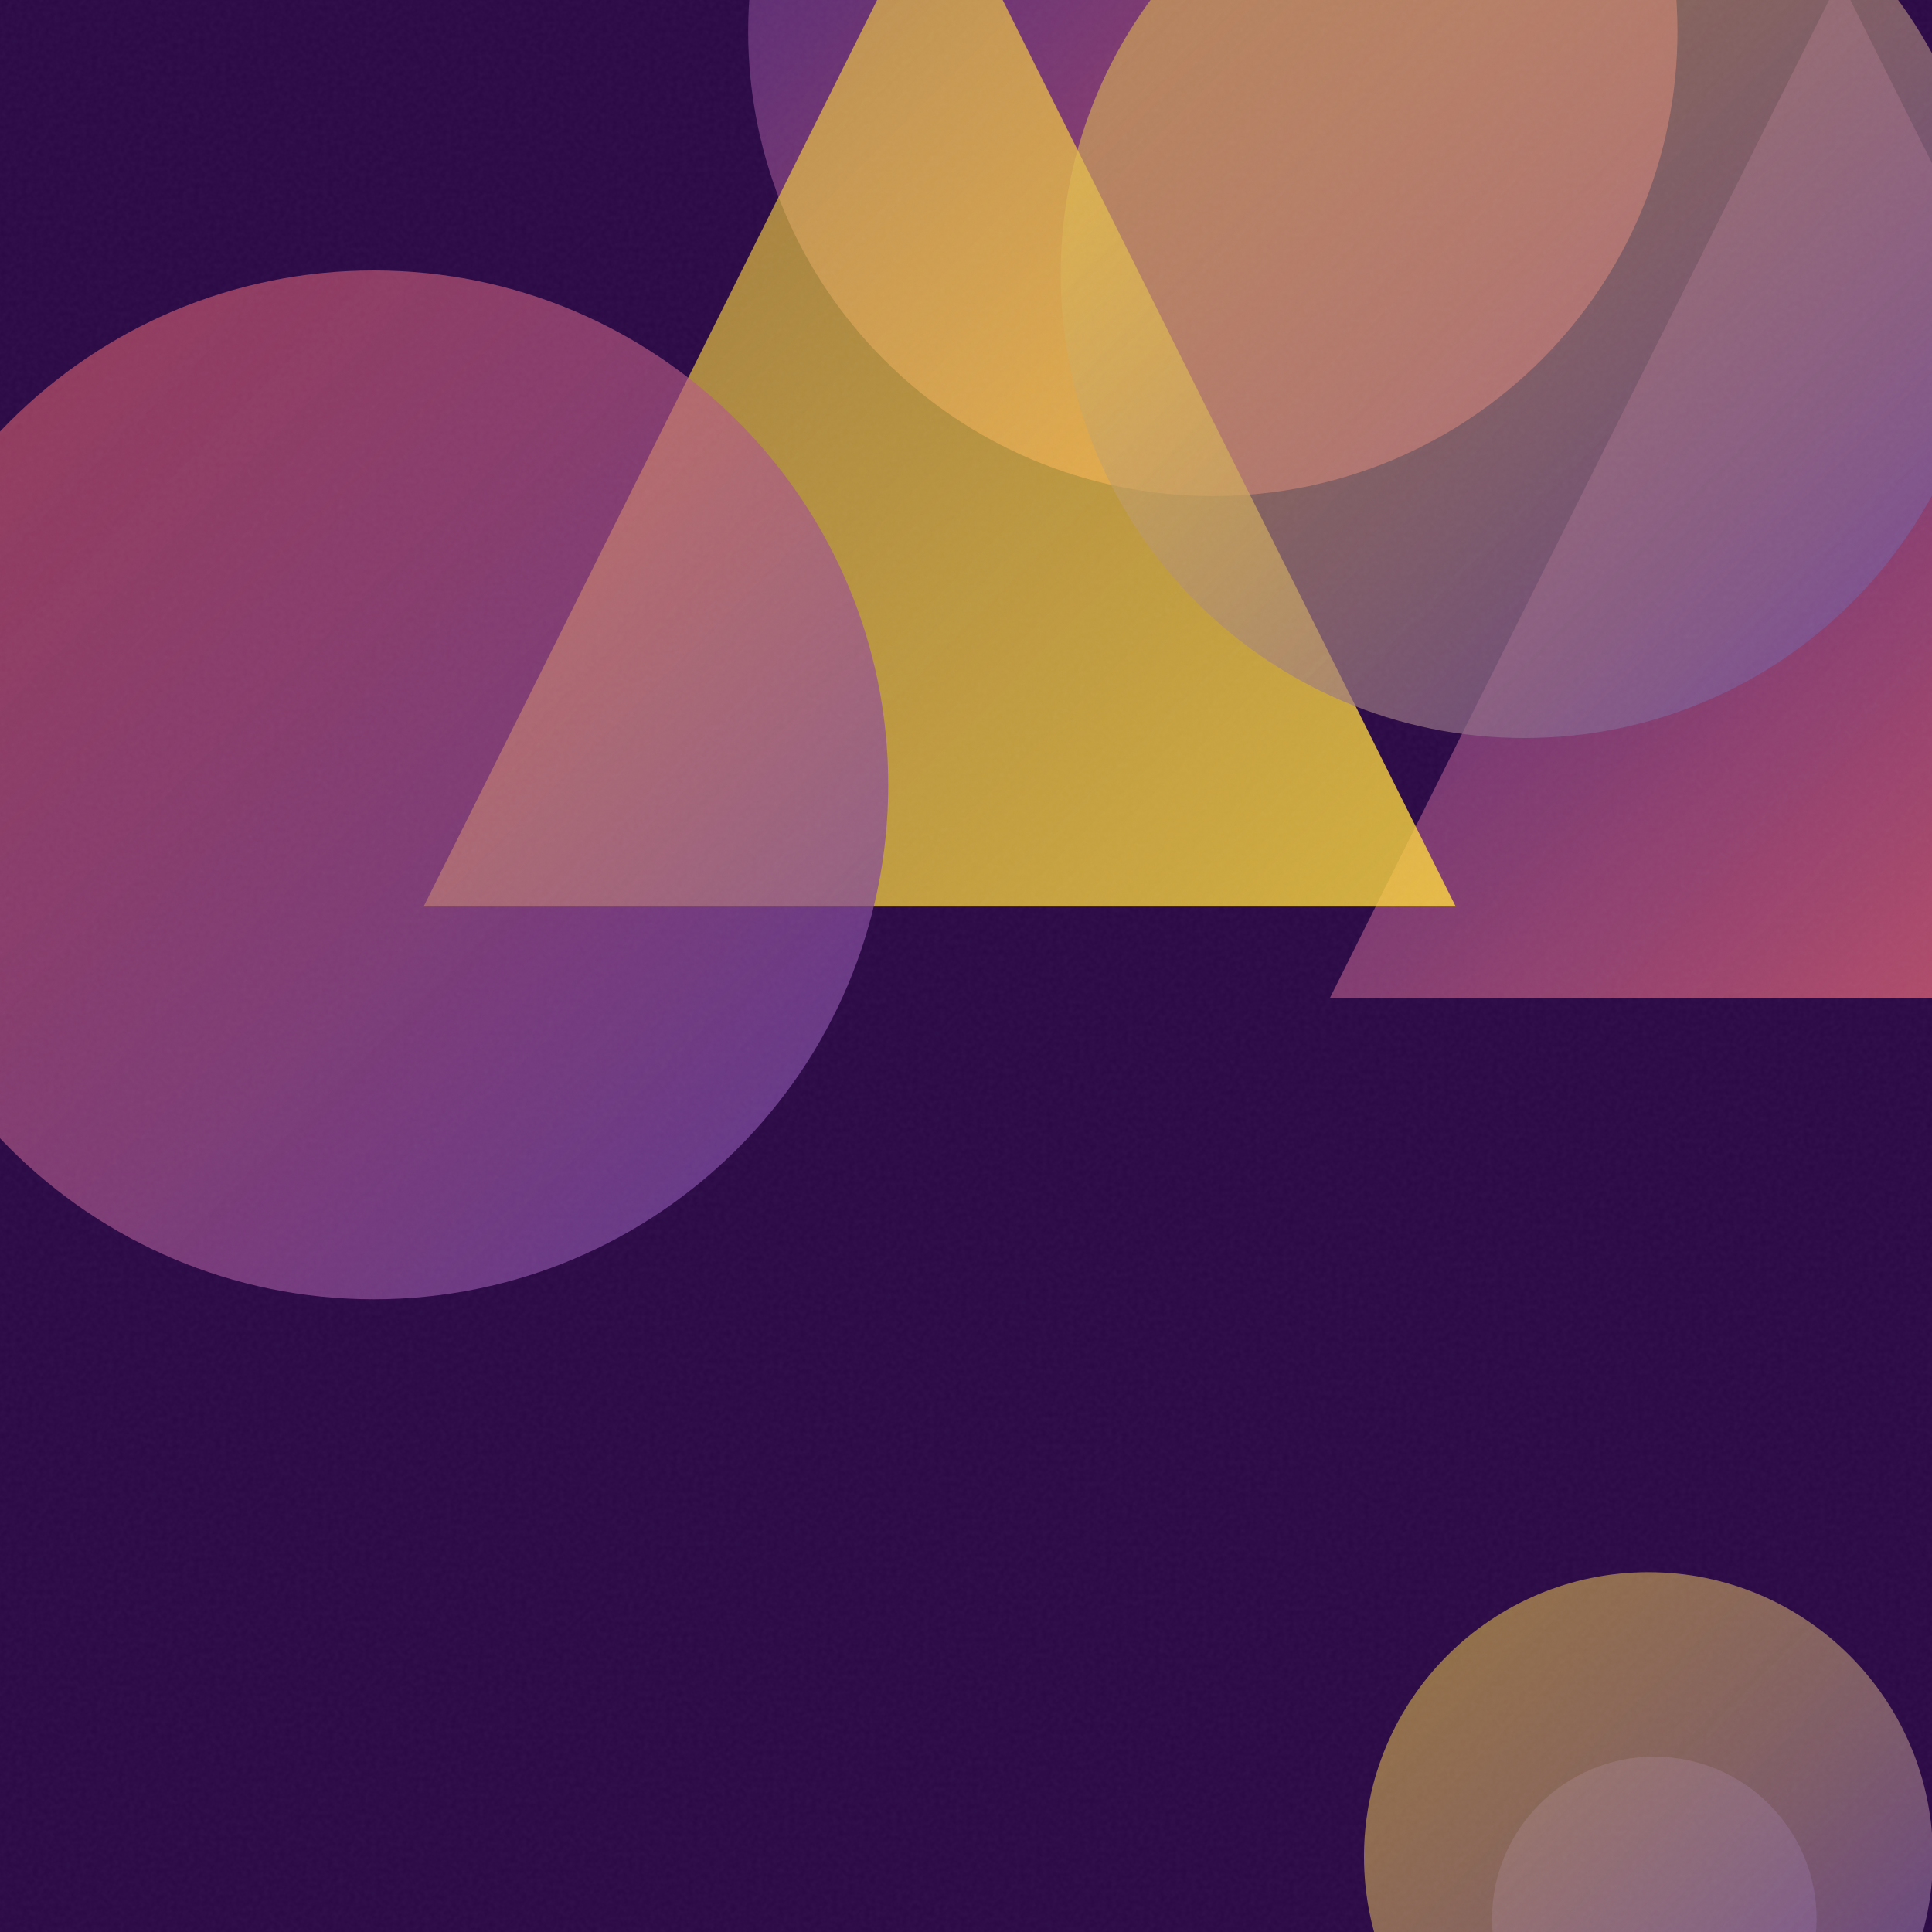
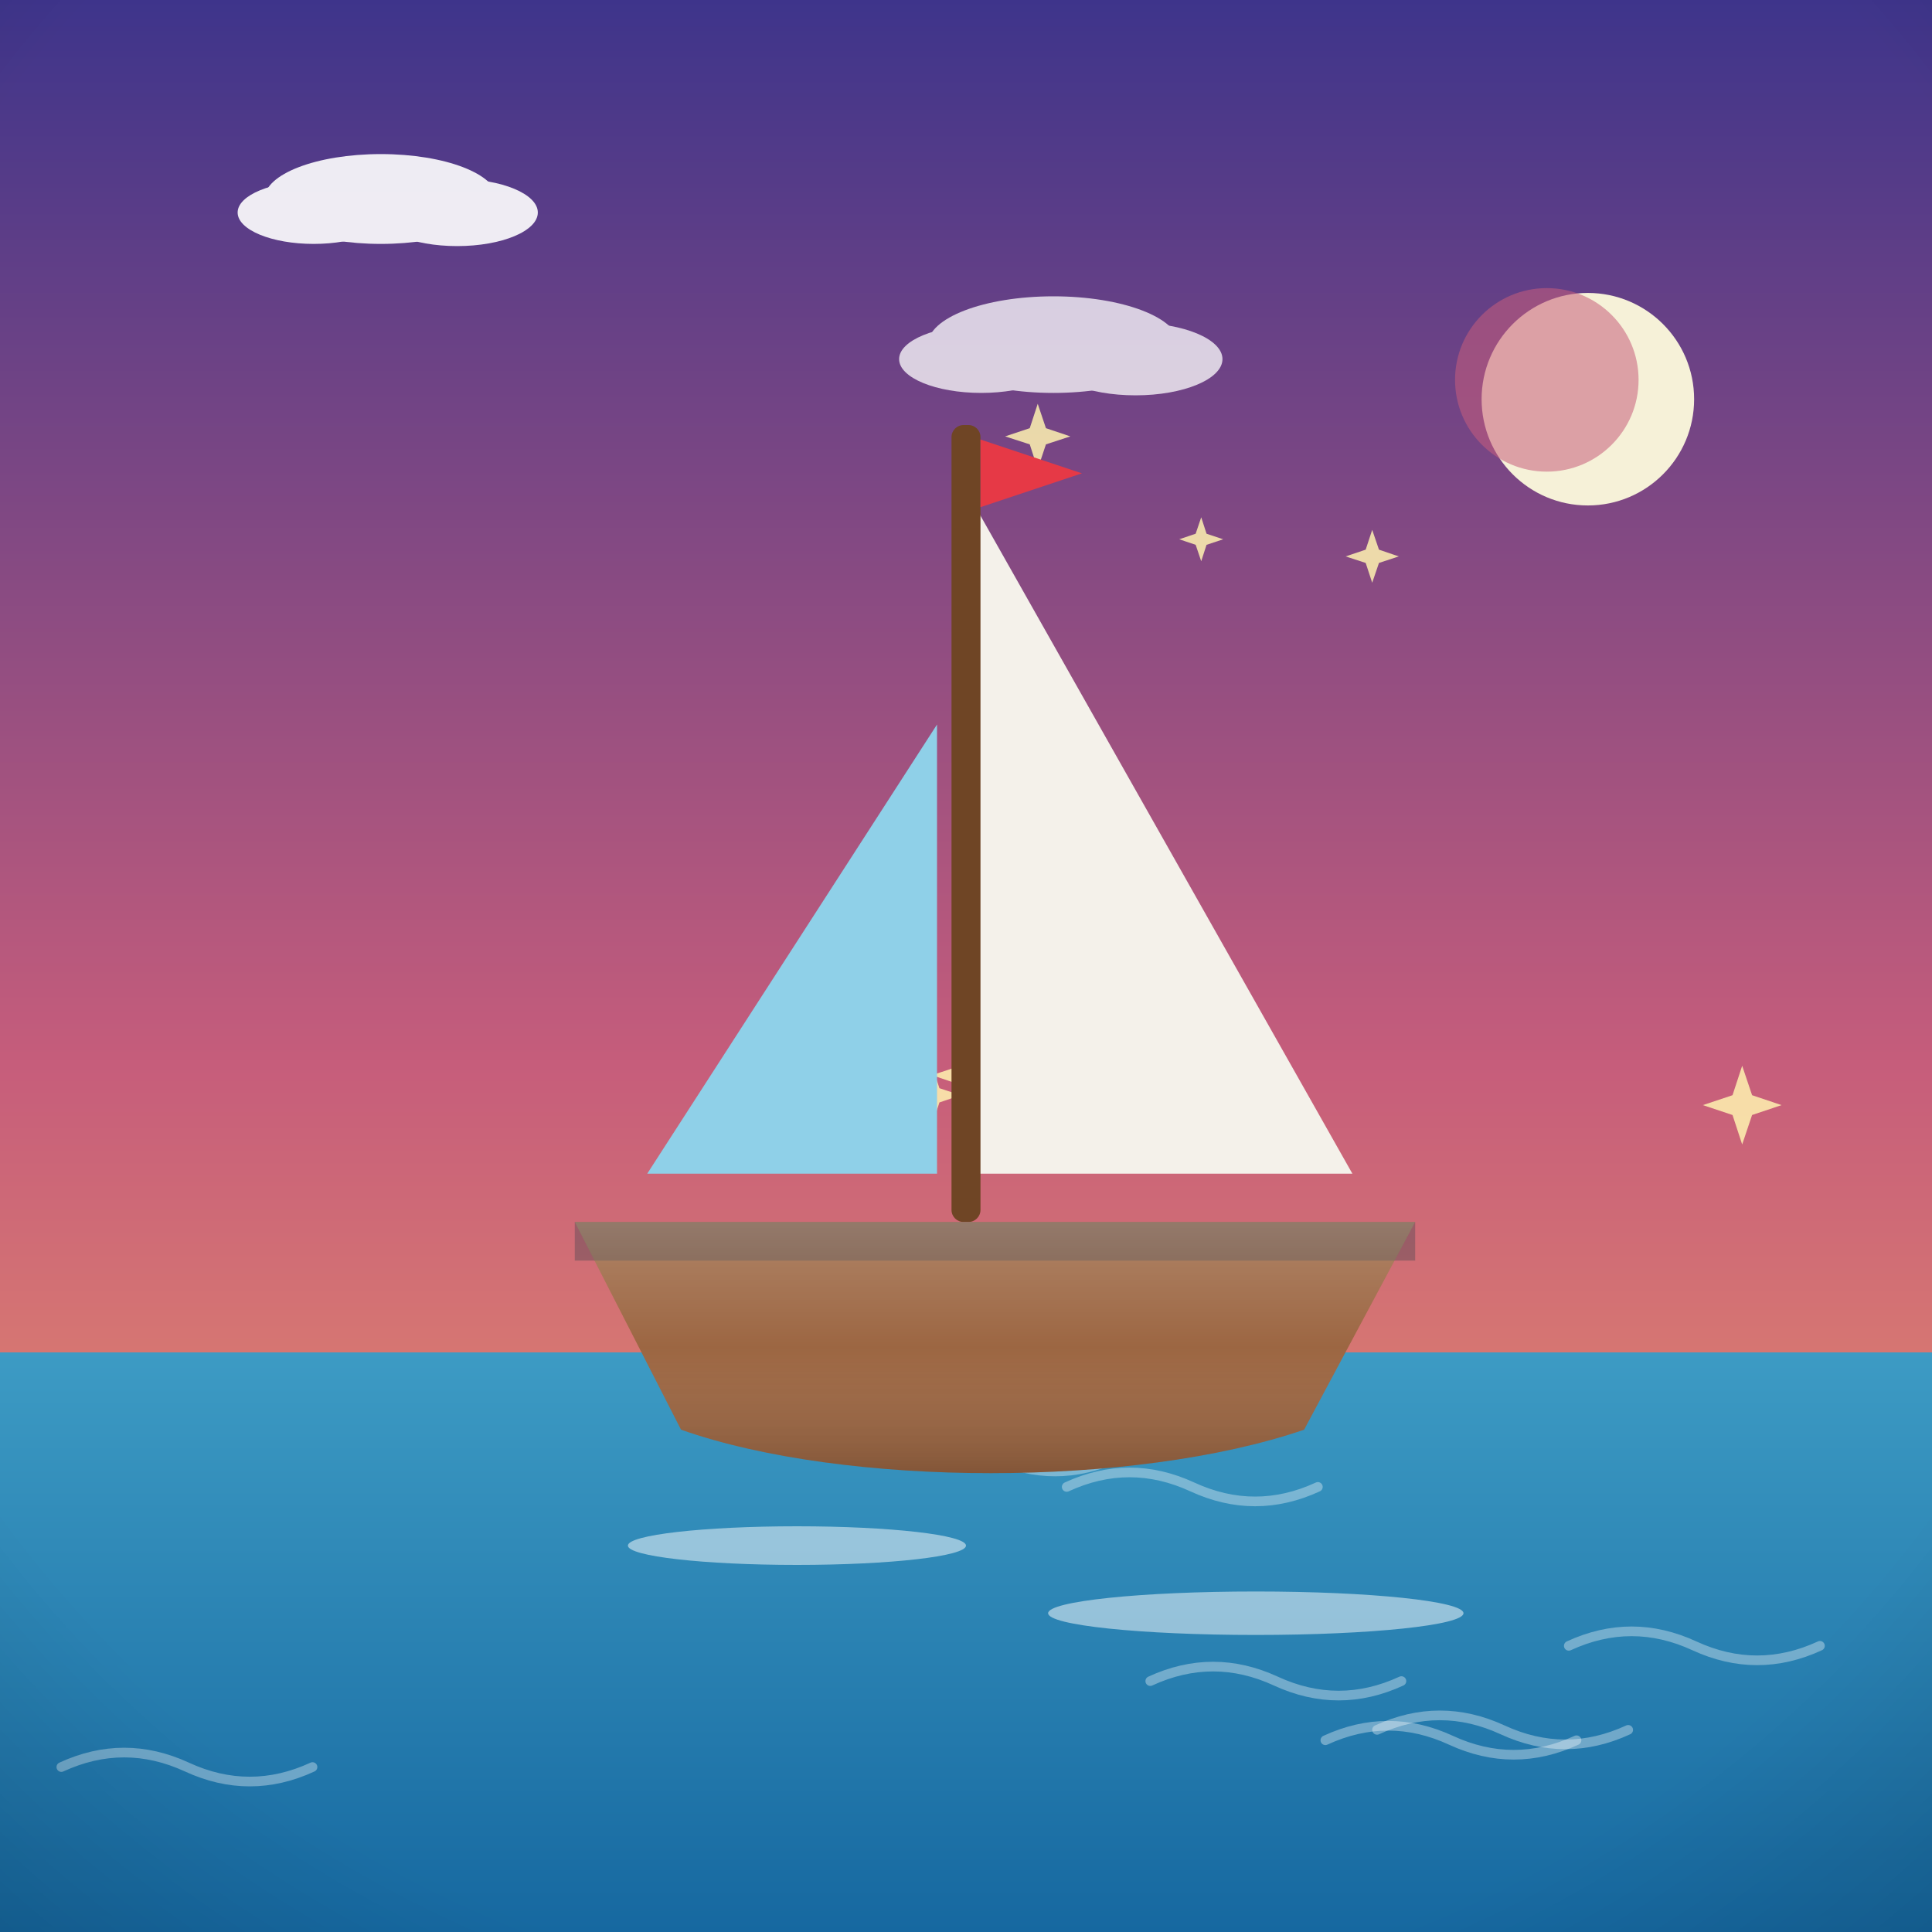
- <svg xmlns="http://www.w3.org/2000/svg" viewBox="0 0 400 400">
+ <svg xmlns="http://www.w3.org/2000/svg" viewBox="0 0 800 800">
  <defs>
-     <linearGradient id="g0" x1="154.8" y1="-89.8" x2="347.3" y2="102.7" gradientUnits="userSpaceOnUse">
-       <stop offset="0" stop-color="#6441A5" stop-opacity="0.5" />
-       <stop offset="1" stop-color="#FF6B6B" stop-opacity="0.8" />
+     <linearGradient id="sky" x1="0" y1="0" x2="0" y2="1">
+       <stop offset="0" stop-color="#3d348b" />
+       <stop offset="0.55" stop-color="#c65d7b" />
+       <stop offset="1" stop-color="#f6a860" />
    </linearGradient>
-     <linearGradient id="g1" x1="308.9" y1="363.7" x2="376.1" y2="430.9" gradientUnits="userSpaceOnUse">
-       <stop offset="0" stop-color="#6441A5" stop-opacity="0.5" />
-       <stop offset="1" stop-color="#6441A5" stop-opacity="0.8" />
+     <radialGradient id="sunG" cx="0.38" cy="0.35" r="0.9">
+       <stop offset="0" stop-color="#fff3b0" />
+       <stop offset="1" stop-color="#ffb703" />
+     </radialGradient>
+     <linearGradient id="ground" x1="0" y1="0" x2="0" y2="1">
+       <stop offset="0" stop-color="#69b06f" />
+       <stop offset="1" stop-color="#3c7a44" />
    </linearGradient>
-     <linearGradient id="g2" x1="282.4" y1="325.5" x2="400.3" y2="443.3" gradientUnits="userSpaceOnUse">
-       <stop offset="0" stop-color="#FFD93D" stop-opacity="0.5" />
-       <stop offset="1" stop-color="#6441A5" stop-opacity="0.8" />
+     <linearGradient id="sea" x1="0" y1="0" x2="0" y2="1">
+       <stop offset="0" stop-color="#3d9bc4" />
+       <stop offset="1" stop-color="#1668a0" />
    </linearGradient>
-     <linearGradient id="g3" x1="275.3" y1="-4.4" x2="486.5" y2="206.7" gradientUnits="userSpaceOnUse">
-       <stop offset="0" stop-color="#6441A5" stop-opacity="0.5" />
-       <stop offset="1" stop-color="#FF6B6B" stop-opacity="0.8" />
+     <linearGradient id="shade" x1="0" y1="0" x2="0" y2="1">
+       <stop offset="0" stop-color="#ffffff" stop-opacity="0.20" />
+       <stop offset="0.5" stop-color="#ffffff" stop-opacity="0" />
+       <stop offset="1" stop-color="#000000" stop-opacity="0.16" />
    </linearGradient>
-     <linearGradient id="g4" x1="87.7" y1="-26.0" x2="301.4" y2="187.7" gradientUnits="userSpaceOnUse">
-       <stop offset="0" stop-color="#FFD93D" stop-opacity="0.5" />
-       <stop offset="1" stop-color="#FFD93D" stop-opacity="0.8" />
-     </linearGradient>
-     <linearGradient id="g5" x1="219.6" y1="-39.2" x2="411.6" y2="152.9" gradientUnits="userSpaceOnUse">
-       <stop offset="0" stop-color="#FFD93D" stop-opacity="0.5" />
-       <stop offset="1" stop-color="#6441A5" stop-opacity="0.8" />
-     </linearGradient>
-     <linearGradient id="g6" x1="-29.1" y1="55.9" x2="184.0" y2="269.0" gradientUnits="userSpaceOnUse">
-       <stop offset="0" stop-color="#FF6B6B" stop-opacity="0.5" />
-       <stop offset="1" stop-color="#6441A5" stop-opacity="0.8" />
-     </linearGradient>
-     <filter id="n">
-       <feTurbulence type="fractalNoise" baseFrequency="0.9" numOctaves="2" stitchTiles="stitch" />
-       <feColorMatrix type="saturate" values="0" />
-     </filter>
+     <radialGradient id="vig" cx="0.5" cy="0.42" r="0.85">
+       <stop offset="0.72" stop-color="#000000" stop-opacity="0" />
+       <stop offset="1" stop-color="#000000" stop-opacity="0.20" />
+     </radialGradient>
  </defs>
-   <rect width="400" height="400" fill="#2a0845" />
-   <circle cx="251.1" cy="6.5" r="96.2" fill="url(#g0)" />
-   <circle cx="342.5" cy="397.3" r="33.6" fill="url(#g1)" />
-   <circle cx="341.3" cy="384.4" r="58.9" fill="url(#g2)" />
-   <path d="M 380.9 -4.4 L 486.5 206.7 L 275.3 206.7 Z" fill="url(#g3)" />
-   <path d="M 194.6 -26.0 L 301.4 187.7 L 87.7 187.7 Z" fill="url(#g4)" />
-   <circle cx="315.6" cy="56.8" r="96.0" fill="url(#g5)" />
-   <circle cx="77.4" cy="162.5" r="106.5" fill="url(#g6)" />
-   <rect width="400" height="400" filter="url(#n)" opacity="0.05" />
+   <rect width="800" height="800" fill="url(#sky)" />
+   <circle cx="657.5" cy="165.3" r="44" fill="#f6f1d8" />
+   <circle cx="640.5" cy="157.3" r="38" fill="#c65d7b" opacity="0.55" />
+   <g fill="#ffffff" opacity="0.9">
+     <ellipse cx="157.7" cy="82.4" rx="48.2" ry="18.6" />
+     <ellipse cx="129.9" cy="88" rx="31.5" ry="13" />
+     <ellipse cx="189.3" cy="88" rx="33.4" ry="13.9" />
+   </g>
+   <g fill="#ffffff" opacity="0.75">
+     <ellipse cx="436.2" cy="142.7" rx="52" ry="20" />
+     <ellipse cx="406.3" cy="148.7" rx="34" ry="14" />
+     <ellipse cx="470.2" cy="148.7" rx="36" ry="15" />
+   </g>
+   <rect y="560" width="800" height="240" fill="url(#sea)" />
+   <path d="M 649.6 681.5 q 26 -12 52 0 q 26 12 52 0" fill="none" stroke="#ffffff" stroke-width="4" stroke-linecap="round" opacity="0.35" />
+   <path d="M 570.2 716.3 q 26 -12 52 0 q 26 12 52 0" fill="none" stroke="#ffffff" stroke-width="4" stroke-linecap="round" opacity="0.35" />
+   <path d="M 358.9 603.3 q 26 -12 52 0 q 26 12 52 0" fill="none" stroke="#ffffff" stroke-width="4" stroke-linecap="round" opacity="0.35" />
+   <path d="M 441.7 615.7 q 26 -12 52 0 q 26 12 52 0" fill="none" stroke="#ffffff" stroke-width="4" stroke-linecap="round" opacity="0.35" />
+   <path d="M 25.4 731.7 q 26 -12 52 0 q 26 12 52 0" fill="none" stroke="#ffffff" stroke-width="4" stroke-linecap="round" opacity="0.35" />
+   <path d="M 548.8 720.6 q 26 -12 52 0 q 26 12 52 0" fill="none" stroke="#ffffff" stroke-width="4" stroke-linecap="round" opacity="0.35" />
+   <path d="M 476.3 696.1 q 26 -12 52 0 q 26 12 52 0" fill="none" stroke="#ffffff" stroke-width="4" stroke-linecap="round" opacity="0.35" />
+   <path d="M 386.1 441.8 L 389 450.6 L 397.8 453.5 L 389 456.5 L 386.1 465.3 L 383.1 456.5 L 374.4 453.5 L 383.1 450.6 Z" fill="#fff3b0" opacity="0.85" />
+   <path d="M 721.4 441.3 L 725.5 453.5 L 737.7 457.6 L 725.5 461.7 L 721.4 473.9 L 717.4 461.7 L 705.1 457.6 L 717.4 453.5 Z" fill="#fff3b0" opacity="0.85" />
+   <path d="M 400 431.1 L 403.6 441.7 L 414.2 445.2 L 403.6 448.8 L 400 459.4 L 396.5 448.8 L 385.9 445.2 L 396.5 441.7 Z" fill="#fff3b0" opacity="0.85" />
+   <path d="M 429.7 167.2 L 433.1 177.3 L 443.2 180.7 L 433.1 184 L 429.7 194.2 L 426.4 184 L 416.2 180.7 L 426.4 177.3 Z" fill="#fff3b0" opacity="0.85" />
+   <path d="M 497.4 214.2 L 499.6 221 L 506.5 223.3 L 499.6 225.6 L 497.4 232.4 L 495.1 225.6 L 488.3 223.3 L 495.1 221 Z" fill="#fff3b0" opacity="0.85" />
+   <path d="M 568.2 219.4 L 571 227.6 L 579.2 230.4 L 571 233.1 L 568.2 241.3 L 565.5 233.1 L 557.2 230.4 L 565.5 227.6 Z" fill="#fff3b0" opacity="0.85" />
+   <g transform="translate(400 0) scale(1 1) translate(-400 0)">
+     <path d="M404 210 L 404 486 L 560 486 Z" fill="#f4f1ea" />
+     <path d="M388 300 L 388 486 L 268 486 Z" fill="#8fd0e8" />
+     <rect x="394" y="176" width="12" height="330" rx="5" fill="#6f4525" />
+     <path d="M406 182 L 448 196 L 406 210 Z" fill="#e63946" />
+     <path d="M238 506 L 586 506 L 540 592 C 470 616 350 616 282 592 Z" fill="#9c6642" />
+     <rect x="238" y="506" width="348" height="16" fill="#37404a" opacity="0.35" />
+     <path d="M238 506 L 586 506 L 540 592 C 470 616 350 616 282 592 Z" fill="url(#shade)" />
+     <g fill="#ffffff" opacity="0.5">
+       <ellipse cx="330" cy="640" rx="70" ry="8" />
+       <ellipse cx="520" cy="668" rx="86" ry="9" />
+     </g>
+   </g>
+   <rect width="800" height="800" fill="url(#vig)" />
</svg>
